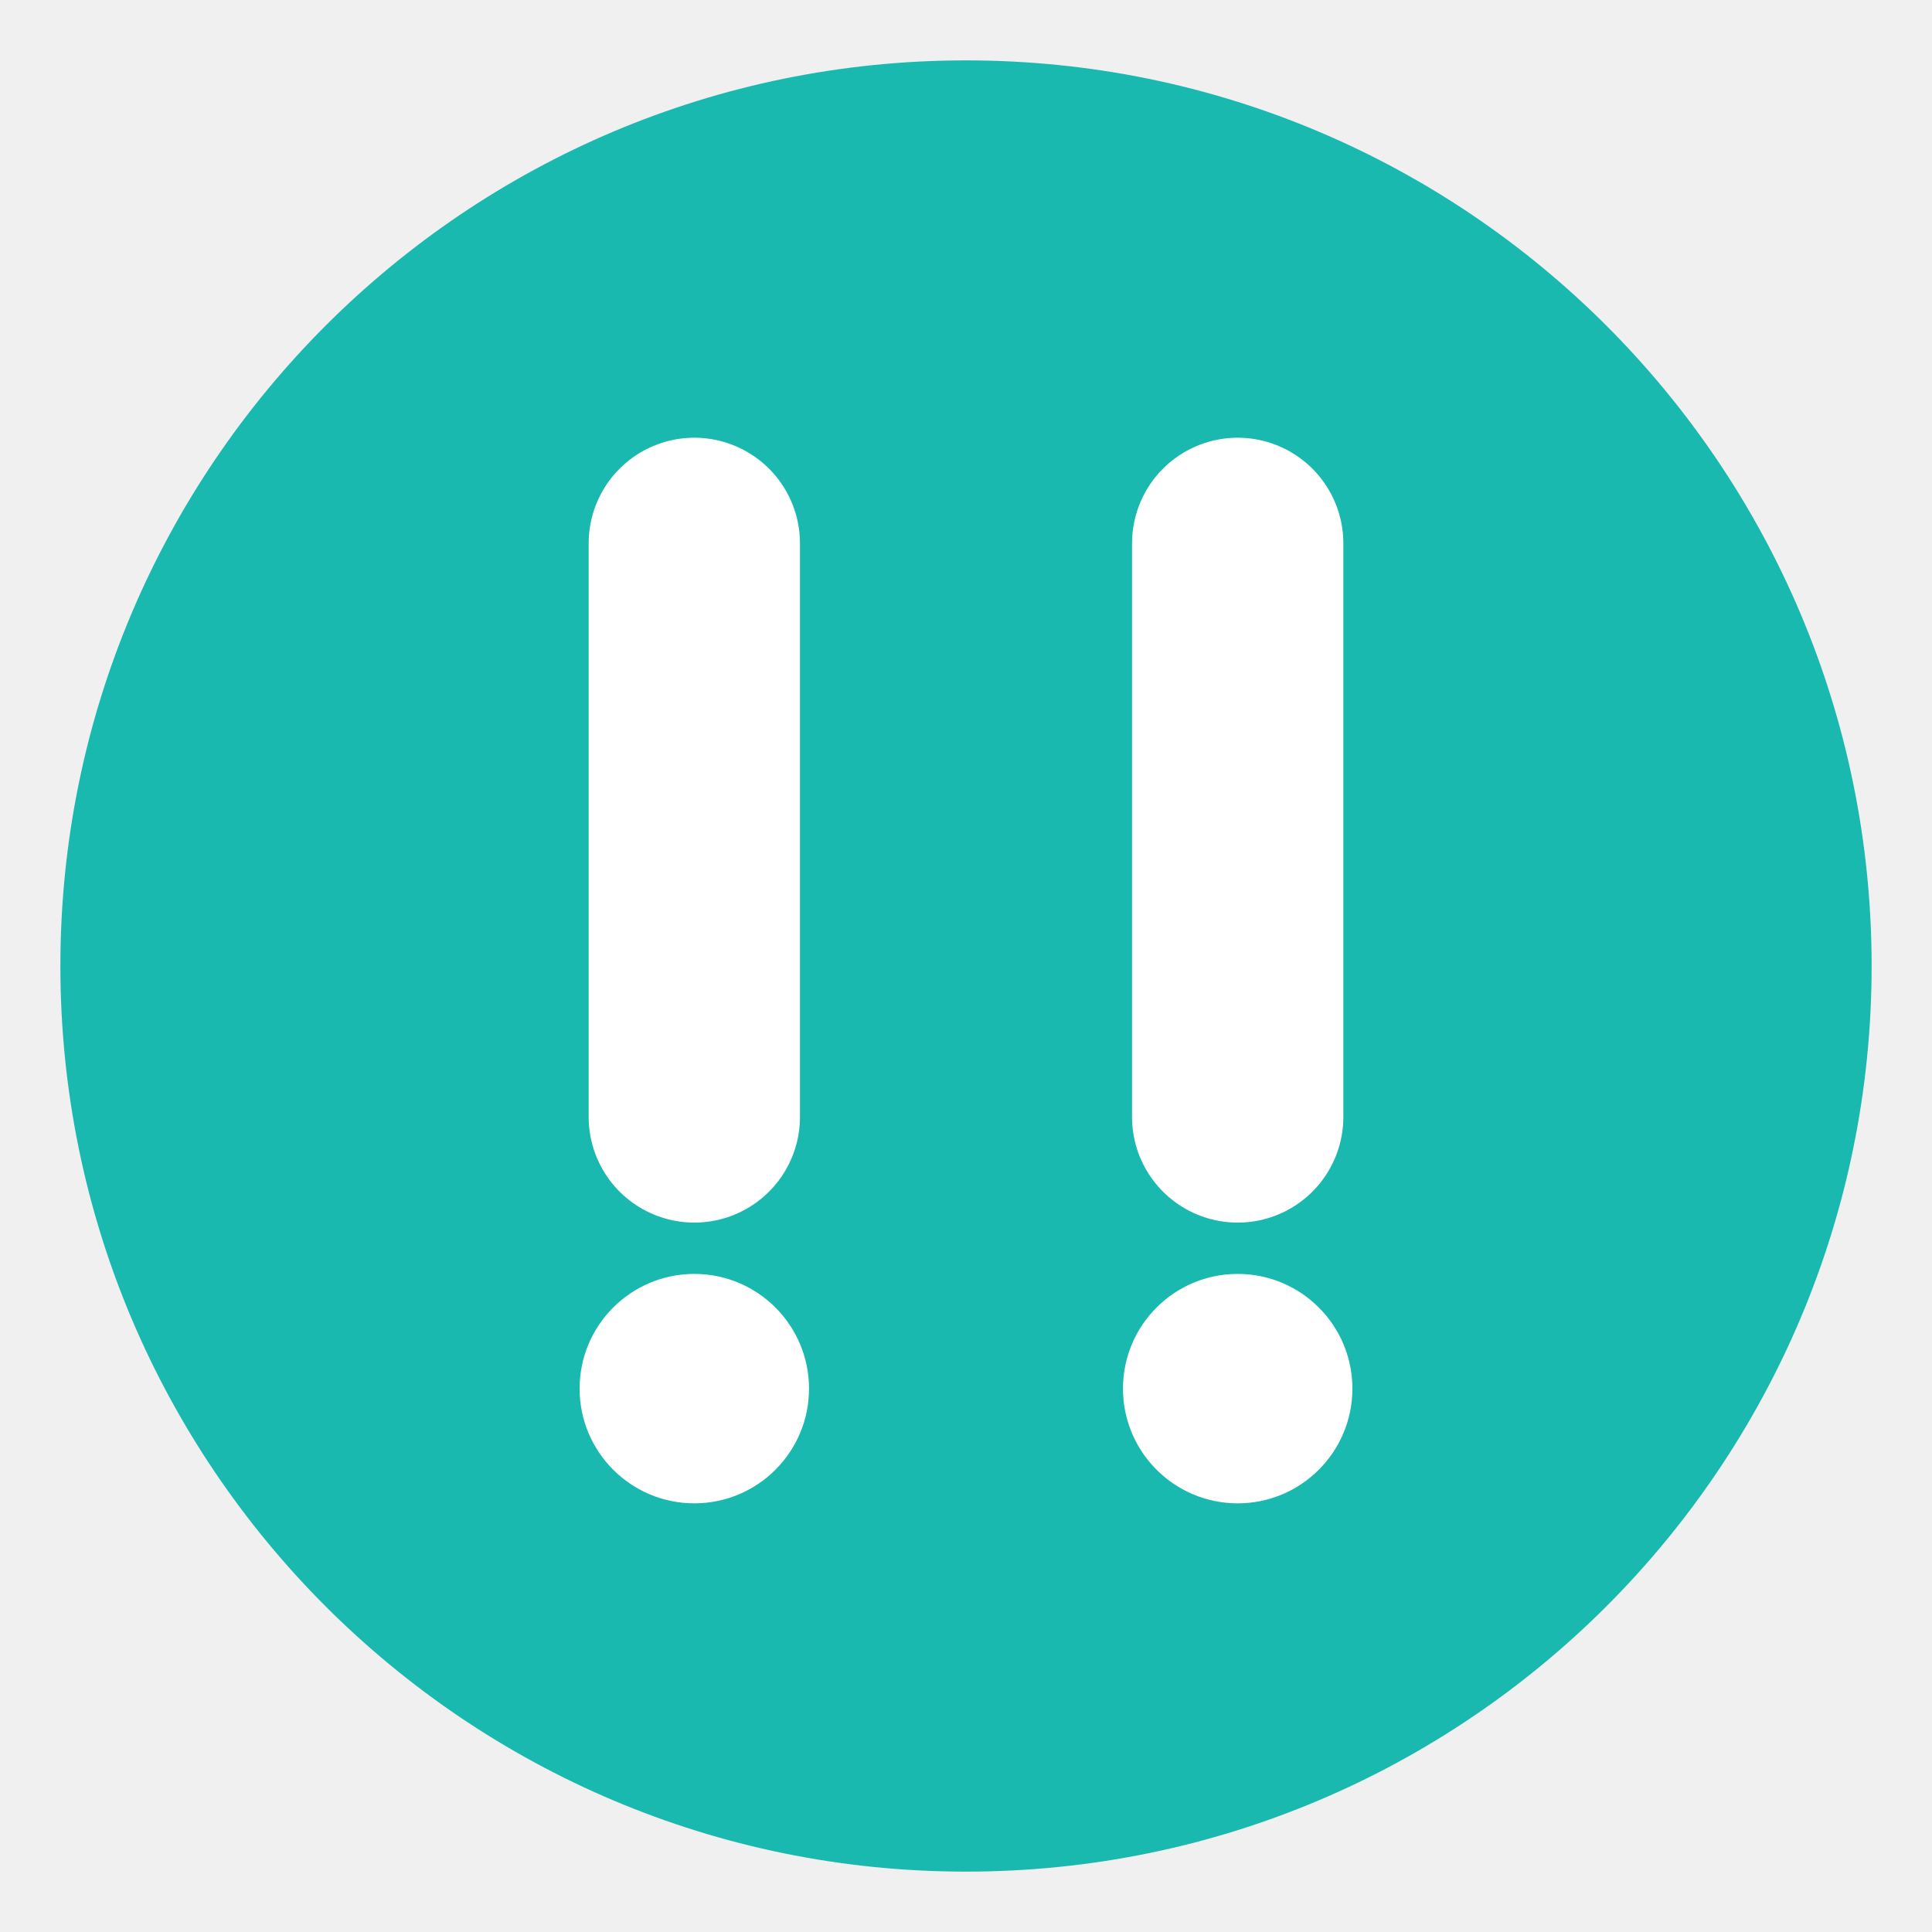
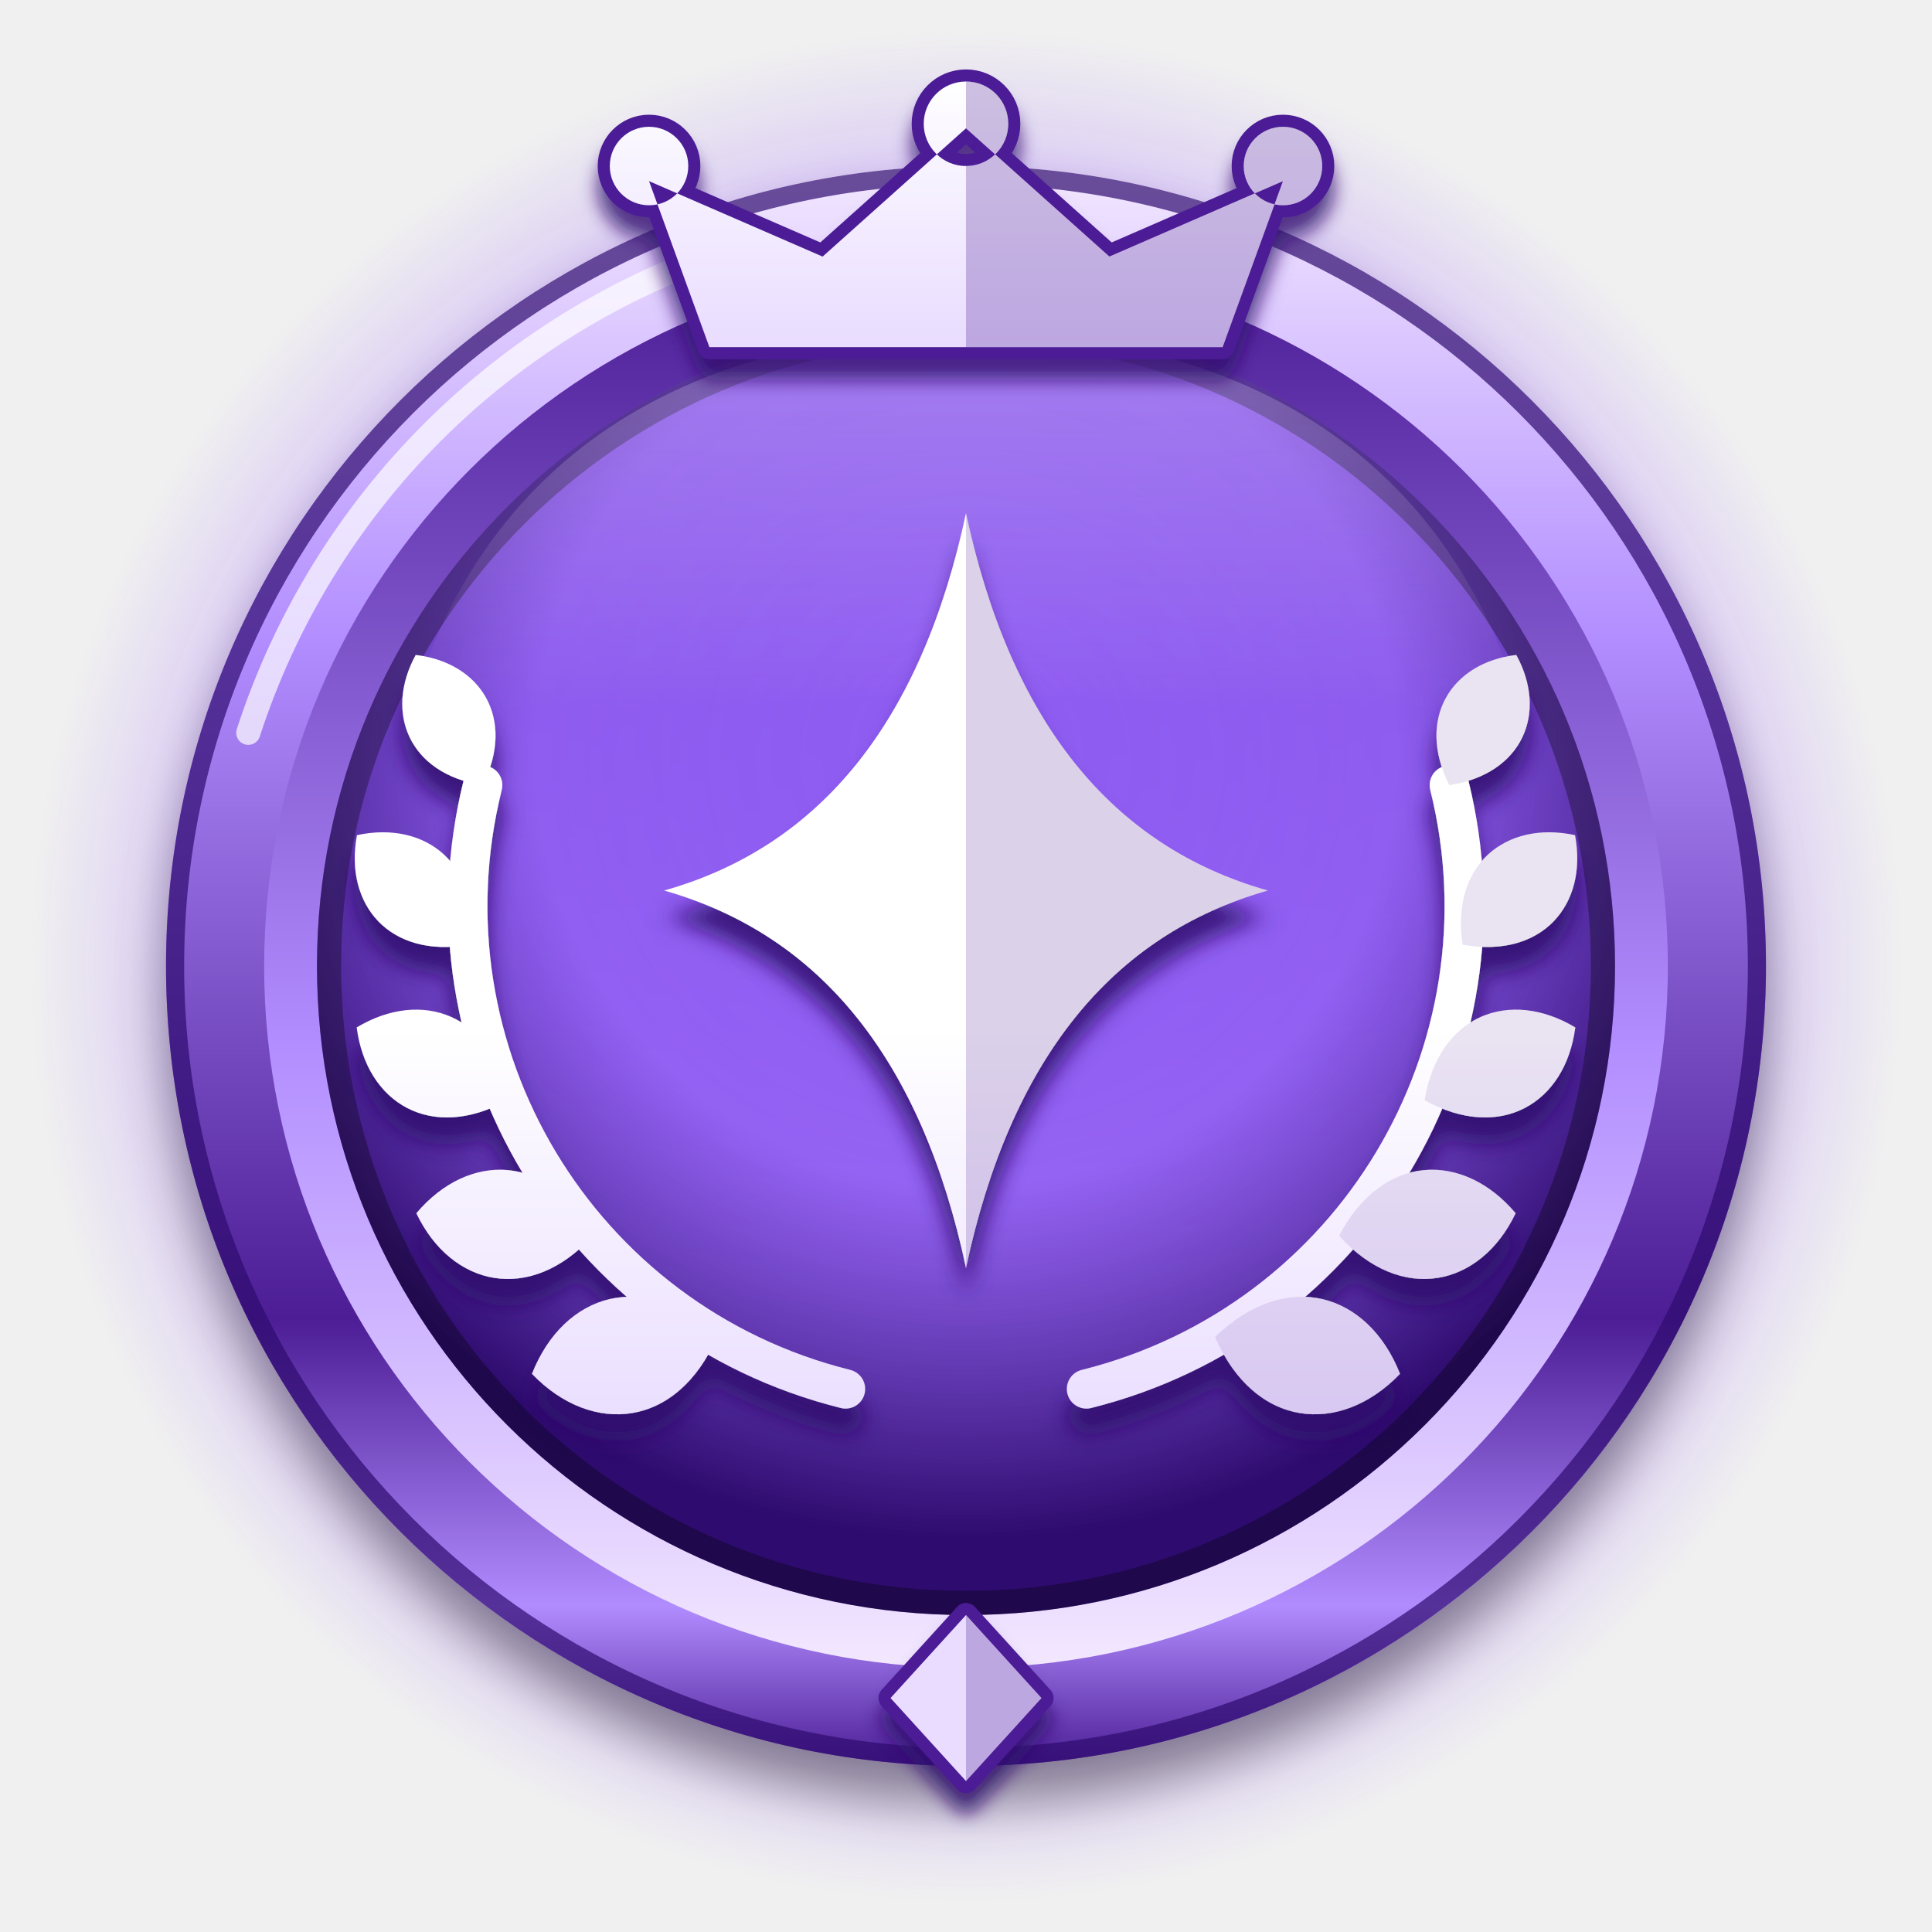
- <svg xmlns="http://www.w3.org/2000/svg" width="256" height="256" viewBox="0 0 64 64" role="img" aria-label="Brilliant">
-   <circle cx="32" cy="32" r="30" fill="#19b9b0" />
-   <g transform="translate(23)">
-     <path d="M0 18v19" stroke="white" stroke-width="7" stroke-linecap="round" />
-     <circle cy="46" r="3.8" fill="white" />
+ <svg xmlns="http://www.w3.org/2000/svg" width="256" height="256" viewBox="0 0 128 128" role="img" aria-label="Brilliant">
+   <defs>
+     <linearGradient id="brilliant-rim" x1="0" y1="11" x2="0" y2="117" gradientUnits="userSpaceOnUse">
+       <stop offset="0" stop-color="#f3e8ff" />
+       <stop offset=".3" stop-color="#b18cff" />
+       <stop offset=".72" stop-color="#4c1d95" />
+       <stop offset=".9" stop-color="#b18cff" />
+       <stop offset="1" stop-color="#4c1d95" />
+     </linearGradient>
+     <linearGradient id="brilliant-lip" x1="0" y1="17.5" x2="0" y2="110.5" gradientUnits="userSpaceOnUse">
+       <stop offset="0" stop-color="#4c1d95" />
+       <stop offset=".55" stop-color="#b18cff" />
+       <stop offset="1" stop-color="#f3e8ff" />
+     </linearGradient>
+     <radialGradient id="brilliant-face" cx="64" cy="50" r="52" gradientUnits="userSpaceOnUse">
+       <stop offset="0" stop-color="#8f5cf2" />
+       <stop offset=".55" stop-color="#8f5cf2" stop-opacity=".9" />
+       <stop offset="1" stop-color="#2e0b6e" />
+     </radialGradient>
+     <linearGradient id="brilliant-gloss" x1="0" y1="21" x2="0" y2="47" gradientUnits="userSpaceOnUse">
+       <stop offset="0" stop-color="#fff" stop-opacity=".24" />
+       <stop offset="1" stop-color="#fff" stop-opacity="0" />
+     </linearGradient>
+     <linearGradient id="brilliant-glyph" x1="0" y1="34" x2="0" y2="96" gradientUnits="userSpaceOnUse">
+       <stop offset="0" stop-color="#fff" />
+       <stop offset=".55" stop-color="#fff" />
+       <stop offset="1" stop-color="#e9dcff" />
+     </linearGradient>
+     <filter id="brilliant-cast" x="0" y="0" width="128" height="128" filterUnits="userSpaceOnUse">
+       <feGaussianBlur stdDeviation="1.6" />
+     </filter>
+     <filter id="brilliant-lift" x="0" y="0" width="128" height="128" filterUnits="userSpaceOnUse" color-interpolation-filters="sRGB">
+       <feDropShadow dx="0" dy="0" stdDeviation="2.6" flood-color="#c9a6ff" flood-opacity="0.85" />
+       <feDropShadow dx="0" dy="1.8" stdDeviation=".7" flood-color="#2e0b6e" flood-opacity=".85" />
+     </filter>
+     <clipPath id="brilliant-face-clip">
+       <circle cx="64" cy="64" r="43" />
+     </clipPath>
+     <radialGradient id="brilliant-aura" cx="64" cy="64" r="62" gradientUnits="userSpaceOnUse">
+       <stop offset=".78" stop-color="#a26bff" stop-opacity=".55" />
+       <stop offset=".88" stop-color="#a26bff" stop-opacity=".2" />
+       <stop offset="1" stop-color="#a26bff" stop-opacity="0" />
+     </radialGradient>
+     <clipPath id="brilliant-facet0">
+       <path d="M64 0H128V128H64Z" />
+     </clipPath>
+     <clipPath id="brilliant-facet1">
+       <path d="M64 0H128V128H64Z" />
+     </clipPath>
+     <filter id="brilliant-crown-lift" x="0" y="0" width="128" height="128" filterUnits="userSpaceOnUse" color-interpolation-filters="sRGB">
+       <feDropShadow dx="0" dy="0" stdDeviation="1.2" flood-color="#c9a6ff" flood-opacity=".7" />
+       <feDropShadow dx="0" dy="1.4" stdDeviation=".6" flood-color="#2e0b6e" flood-opacity=".8" />
+     </filter>
+     <linearGradient id="brilliant-crown" x1="0" y1="5" x2="0" y2="23" gradientUnits="userSpaceOnUse">
+       <stop offset="0" stop-color="#fff" />
+       <stop offset="1" stop-color="#e9dcff" />
+     </linearGradient>
+   </defs>
+   <circle cx="64" cy="64" r="62" fill="url(#brilliant-aura)" />
+   <circle cx="64" cy="66.5" r="53" fill="#000" fill-opacity=".38" filter="url(#brilliant-cast)" />
+   <circle cx="64" cy="64" r="53" fill="url(#brilliant-rim)" />
+   <circle cx="64" cy="64" r="52.4" fill="none" stroke="#2e0b6e" stroke-opacity=".7" stroke-width="1.2" />
+   <circle cx="64" cy="64" r="46.5" fill="url(#brilliant-lip)" />
+   <circle cx="64" cy="64" r="43" fill="url(#brilliant-face)" />
+   <circle cx="64" cy="64" r="42.2" fill="none" stroke="#000" stroke-opacity=".32" stroke-width="1.6" />
+   <path d="M26 52C30 30 46 22 64 22C82 22 98 30 102 52C86 44 42 44 26 52Z" fill="url(#brilliant-gloss)" clip-path="url(#brilliant-face-clip)" />
+   <path d="M16.45 48.55A50 50 0 0 1 48.55 16.45" fill="none" stroke="#fff" stroke-opacity=".7" stroke-width="1.6" stroke-linecap="round" />
+   <g filter="url(#brilliant-lift)">
+     <path d="M56.02 92.02A33 33 0 0 1 31.98 52.02M71.98 92.02A33 33 0 0 0 96.02 52.02" fill="none" stroke="url(#brilliant-glyph)" stroke-width="2.6" stroke-linecap="round" />
+     <g>
+       <g>
+         <path d="M64 34Q68.4 54.6 84 59Q68.4 63.4 64 84Q59.6 63.4 44 59Q59.6 54.6 64 34Z" fill="url(#brilliant-glyph)" fill-rule="evenodd" />
+         <path d="M64 34Q68.4 54.6 84 59Q68.4 63.4 64 84Q59.6 63.4 44 59Q59.6 54.6 64 34Z" fill="#4c1d95" fill-opacity="0.2" fill-rule="evenodd" clip-path="url(#brilliant-facet0)" />
+       </g>
+     </g>
+     <g>
+       <g>
+         <path d="M47.5 88.58C42.77 84.01 37.36 85.64 35.24 91.02C39.25 95.17 44.88 94.61 47.5 88.58ZM39.28 81.87C36.41 76.41 31.08 76.24 27.58 80.38C29.93 85.26 35.14 86.43 39.28 81.87ZM33.62 72.89C32.67 67.21 27.96 65.47 23.63 68.07C24.29 73.09 28.58 75.68 33.62 72.89ZM31.1 62.59C31.9 57.3 28.25 54.34 23.65 55.33C22.78 59.95 25.83 63.53 31.1 62.59ZM31.98 52.02C34.2 47.6 31.85 43.9 27.54 43.39C25.45 47.2 27.09 51.26 31.98 52.02ZM80.5 88.58C83.12 94.61 88.75 95.17 92.76 91.02C90.64 85.64 85.23 84.01 80.5 88.58ZM88.72 81.87C92.86 86.43 98.07 85.26 100.42 80.38C96.92 76.24 91.59 76.41 88.72 81.87ZM94.38 72.89C99.42 75.68 103.71 73.09 104.37 68.07C100.04 65.47 95.33 67.21 94.38 72.89ZM96.9 62.59C102.17 63.53 105.22 59.95 104.35 55.33C99.75 54.34 96.1 57.3 96.9 62.59ZM96.02 52.02C100.91 51.26 102.55 47.2 100.46 43.39C96.15 43.9 93.8 47.6 96.02 52.02Z" fill="url(#brilliant-glyph)" fill-rule="evenodd" />
+         <path d="M47.5 88.58C42.77 84.01 37.36 85.64 35.24 91.02C39.25 95.17 44.88 94.61 47.5 88.58ZM39.28 81.87C36.41 76.41 31.08 76.24 27.58 80.38C29.93 85.26 35.14 86.43 39.28 81.87ZM33.62 72.89C32.67 67.21 27.96 65.47 23.63 68.07C24.29 73.09 28.58 75.68 33.62 72.89ZM31.1 62.59C31.9 57.3 28.25 54.34 23.65 55.33C22.78 59.95 25.83 63.53 31.1 62.59ZM31.98 52.02C34.2 47.6 31.85 43.9 27.54 43.39C25.45 47.2 27.09 51.26 31.98 52.02ZM80.5 88.58C83.12 94.61 88.75 95.17 92.76 91.02C90.64 85.64 85.23 84.01 80.5 88.58ZM88.72 81.87C92.86 86.43 98.07 85.26 100.42 80.38C96.92 76.24 91.59 76.41 88.72 81.87ZM94.38 72.89C99.42 75.68 103.71 73.09 104.37 68.07C100.04 65.47 95.33 67.21 94.38 72.89ZM96.9 62.59C102.17 63.53 105.22 59.95 104.35 55.33C99.75 54.34 96.1 57.3 96.9 62.59ZM96.02 52.02C100.91 51.26 102.55 47.2 100.46 43.39C96.15 43.9 93.8 47.6 96.02 52.02Z" fill="#4c1d95" fill-opacity="0.12" fill-rule="evenodd" clip-path="url(#brilliant-facet1)" />
+       </g>
+     </g>
  </g>
-   <g transform="translate(41)">
-     <path d="M0 18v19" stroke="white" stroke-width="7" stroke-linecap="round" />
-     <circle cy="46" r="3.8" fill="white" />
+   <g filter="url(#brilliant-crown-lift)">
+     <path d="M47 23L43 12L54.5 17L64 8.5L73.5 17L85 12L81 23ZM40.4 11a2.6 2.6 0 1 0 5.2 0a2.6 2.6 0 1 0 -5.2 0ZM61.2 8.2a2.8 2.8 0 1 0 5.6 0a2.8 2.8 0 1 0 -5.6 0ZM82.4 11a2.6 2.6 0 1 0 5.2 0a2.6 2.6 0 1 0 -5.2 0ZM64 107L69 112.5L64 118L59 112.5Z" fill="url(#brilliant-crown)" stroke="#4c1d95" stroke-width="1.6" stroke-linejoin="round" paint-order="stroke" />
+     <path d="M47 23L43 12L54.5 17L64 8.5L73.5 17L85 12L81 23ZM40.4 11a2.6 2.6 0 1 0 5.2 0a2.6 2.6 0 1 0 -5.2 0ZM61.2 8.2a2.8 2.8 0 1 0 5.6 0a2.8 2.8 0 1 0 -5.6 0ZM82.4 11a2.6 2.6 0 1 0 5.2 0a2.6 2.6 0 1 0 -5.2 0ZM64 107L69 112.5L64 118L59 112.5Z" fill="#4c1d95" fill-opacity=".28" clip-path="url(#brilliant-facet0)" />
  </g>
</svg>
